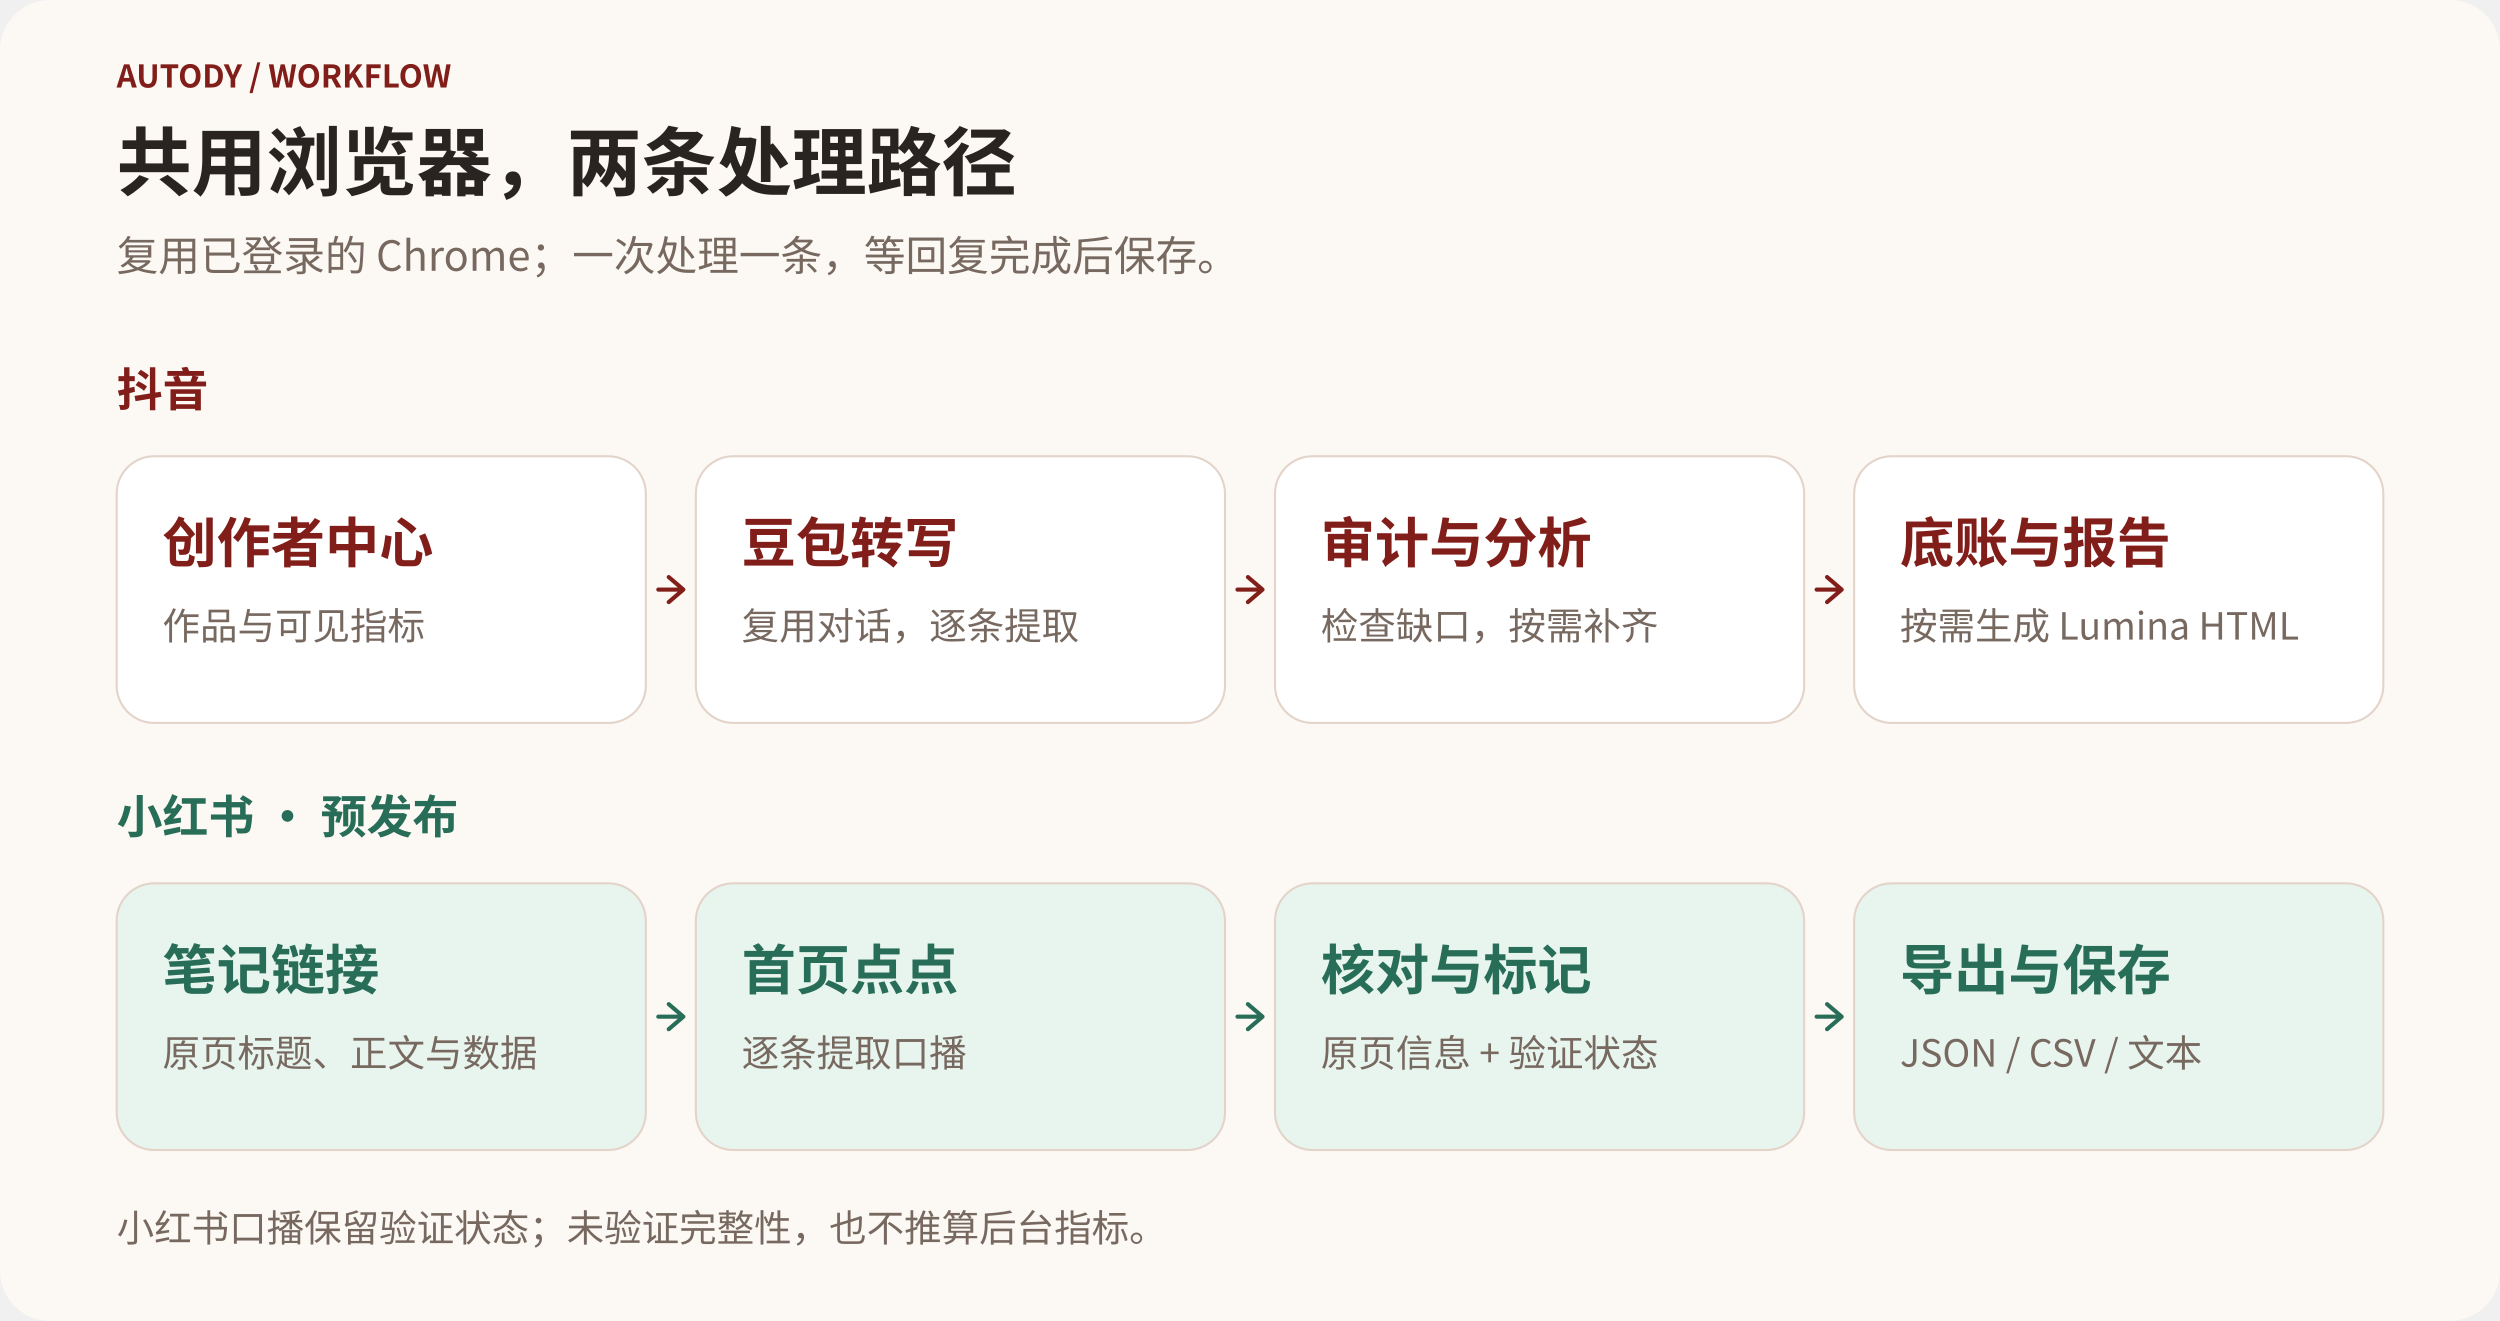
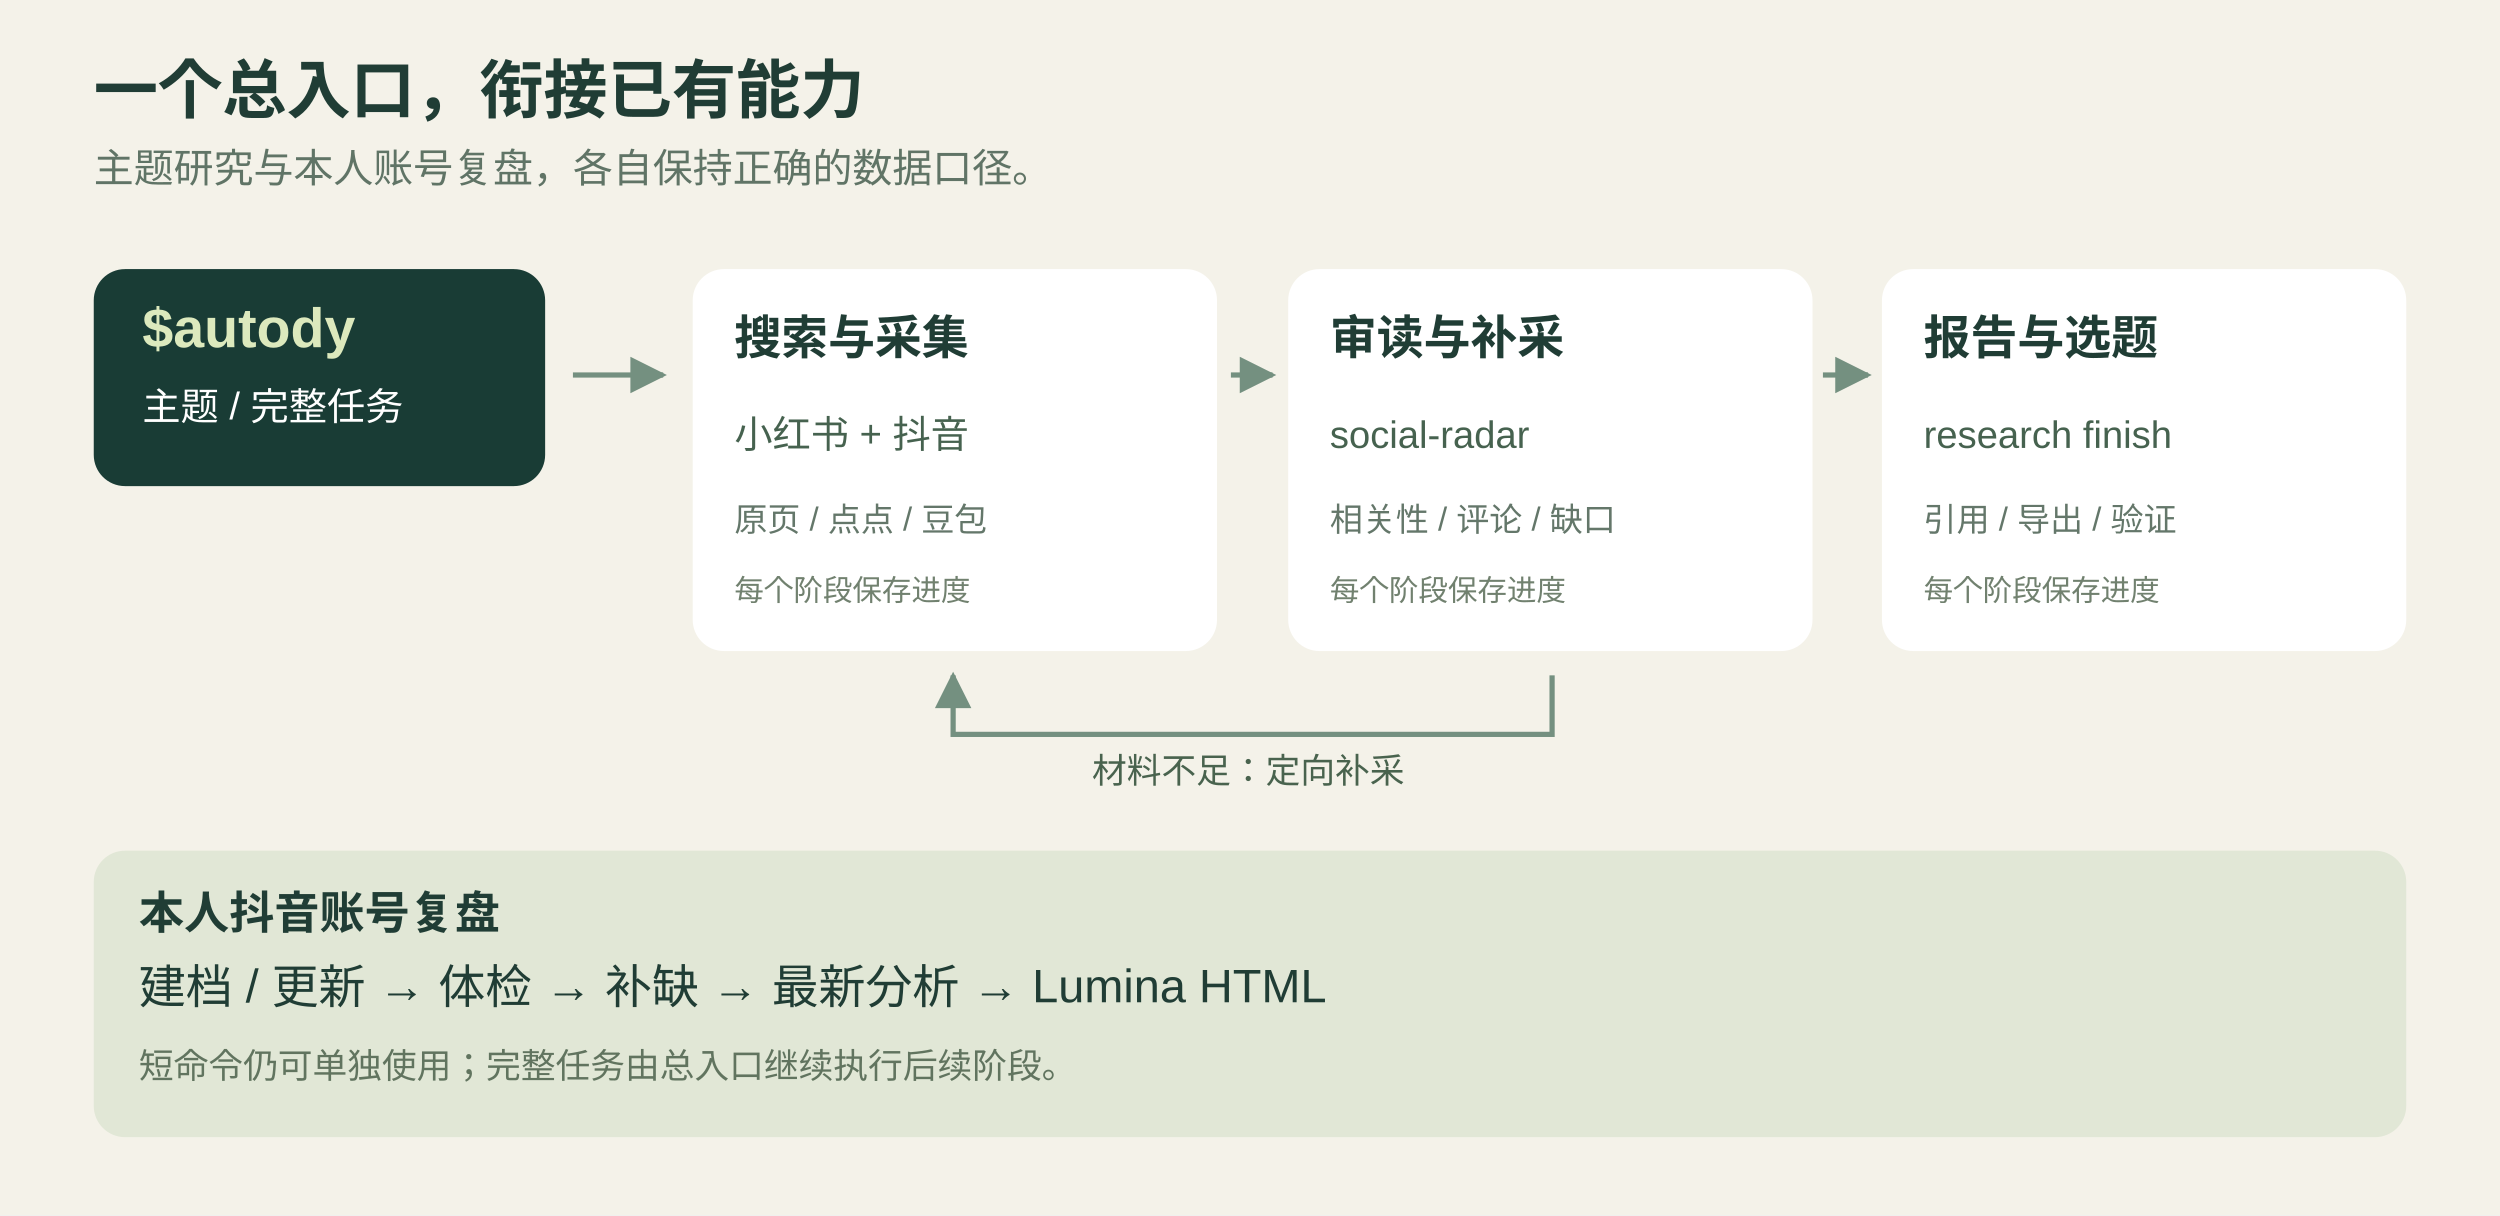
- <svg xmlns="http://www.w3.org/2000/svg" width="1200" height="634" viewBox="0 0 1200 634" role="img" aria-labelledby="title desc">
-   <rect width="1200" height="634" rx="24" fill="#fcf9f4" />
-   <text x="56" y="42" font-family="'Microsoft YaHei', 'PingFang SC', 'Noto Sans CJK SC', sans-serif" font-size="15" font-weight="600" fill="#821e1a">AUTODY / WORKFLOW</text>
-   <text x="56" y="91" font-family="'Microsoft YaHei', 'PingFang SC', 'Noto Sans CJK SC', sans-serif" font-size="36" font-weight="700" fill="#292421">共用浏览器，两条处理路径</text>
-   <text x="56" y="130" font-family="'Microsoft YaHei', 'PingFang SC', 'Noto Sans CJK SC', sans-serif" font-size="20" font-weight="400" fill="#776960">复用已登录的 Chrome；一次处理一条，等回复完成后保存。</text>
-   <text x="56" y="195" font-family="'Microsoft YaHei', 'PingFang SC', 'Noto Sans CJK SC', sans-serif" font-size="22" font-weight="700" fill="#821e1a">抖音</text>
-   <rect x="56" y="219" width="254" height="128" rx="18" fill="#ffffff" stroke="#e3d3c9" />
-   <text x="78" y="270" font-family="'Microsoft YaHei', 'PingFang SC', 'Noto Sans CJK SC', sans-serif" font-size="26" font-weight="700" fill="#821e1a">创作者中心</text>
-   <text x="78" y="307" font-family="'Microsoft YaHei', 'PingFang SC', 'Noto Sans CJK SC', sans-serif" font-size="18" font-weight="400" fill="#776960">作品与可见指标</text>
-   <path d="M316 283H328m-7-6 7 6-7 6" fill="none" stroke="#821e1a" stroke-width="2" stroke-linecap="round" stroke-linejoin="round" />
-   <rect x="334" y="219" width="254" height="128" rx="18" fill="#ffffff" stroke="#e3d3c9" />
-   <text x="356" y="270" font-family="'Microsoft YaHei', 'PingFang SC', 'Noto Sans CJK SC', sans-serif" font-size="26" font-weight="700" fill="#821e1a">豆包转写</text>
-   <text x="356" y="307" font-family="'Microsoft YaHei', 'PingFang SC', 'Noto Sans CJK SC', sans-serif" font-size="18" font-weight="400" fill="#776960">复用对话，逐条提取</text>
-   <path d="M594 283H606m-7-6 7 6-7 6" fill="none" stroke="#821e1a" stroke-width="2" stroke-linecap="round" stroke-linejoin="round" />
-   <rect x="612" y="219" width="254" height="128" rx="18" fill="#ffffff" stroke="#e3d3c9" />
-   <text x="634" y="270" font-family="'Microsoft YaHei', 'PingFang SC', 'Noto Sans CJK SC', sans-serif" font-size="26" font-weight="700" fill="#821e1a">审计与分析</text>
-   <text x="634" y="307" font-family="'Microsoft YaHei', 'PingFang SC', 'Noto Sans CJK SC', sans-serif" font-size="18" font-weight="400" fill="#776960">检查缺口，按需补齐</text>
-   <path d="M872 283H884m-7-6 7 6-7 6" fill="none" stroke="#821e1a" stroke-width="2" stroke-linecap="round" stroke-linejoin="round" />
-   <rect x="890" y="219" width="254" height="128" rx="18" fill="#ffffff" stroke="#e3d3c9" />
-   <text x="912" y="270" font-family="'Microsoft YaHei', 'PingFang SC', 'Noto Sans CJK SC', sans-serif" font-size="26" font-weight="700" fill="#821e1a">底账与报告</text>
-   <text x="912" y="307" font-family="'Microsoft YaHei', 'PingFang SC', 'Noto Sans CJK SC', sans-serif" font-size="18" font-weight="400" fill="#776960">按需生成 Lumina HTML</text>
-   <text x="56" y="400" font-family="'Microsoft YaHei', 'PingFang SC', 'Noto Sans CJK SC', sans-serif" font-size="22" font-weight="700" fill="#286d58">小红书 · 预发布</text>
-   <rect x="56" y="424" width="254" height="128" rx="18" fill="#e8f5ee" stroke="#e3d3c9" />
-   <text x="78" y="475" font-family="'Microsoft YaHei', 'PingFang SC', 'Noto Sans CJK SC', sans-serif" font-size="26" font-weight="700" fill="#286d58">笔记链接</text>
-   <text x="78" y="512" font-family="'Microsoft YaHei', 'PingFang SC', 'Noto Sans CJK SC', sans-serif" font-size="18" font-weight="400" fill="#776960">原页标题、正文与数据</text>
-   <path d="M316 488H328m-7-6 7 6-7 6" fill="none" stroke="#286d58" stroke-width="2" stroke-linecap="round" stroke-linejoin="round" />
-   <rect x="334" y="424" width="254" height="128" rx="18" fill="#e8f5ee" stroke="#e3d3c9" />
-   <text x="356" y="475" font-family="'Microsoft YaHei', 'PingFang SC', 'Noto Sans CJK SC', sans-serif" font-size="26" font-weight="700" fill="#286d58">首页点点</text>
-   <text x="356" y="512" font-family="'Microsoft YaHei', 'PingFang SC', 'Noto Sans CJK SC', sans-serif" font-size="18" font-weight="400" fill="#776960">逐条提取口播</text>
-   <path d="M594 488H606m-7-6 7 6-7 6" fill="none" stroke="#286d58" stroke-width="2" stroke-linecap="round" stroke-linejoin="round" />
-   <rect x="612" y="424" width="254" height="128" rx="18" fill="#e8f5ee" stroke="#e3d3c9" />
-   <text x="634" y="475" font-family="'Microsoft YaHei', 'PingFang SC', 'Noto Sans CJK SC', sans-serif" font-size="26" font-weight="700" fill="#286d58">核对与标记</text>
-   <text x="634" y="512" font-family="'Microsoft YaHei', 'PingFang SC', 'Noto Sans CJK SC', sans-serif" font-size="18" font-weight="400" fill="#776960">原页信息 + 验证状态</text>
-   <path d="M872 488H884m-7-6 7 6-7 6" fill="none" stroke="#286d58" stroke-width="2" stroke-linecap="round" stroke-linejoin="round" />
-   <rect x="890" y="424" width="254" height="128" rx="18" fill="#e8f5ee" stroke="#e3d3c9" />
-   <text x="912" y="475" font-family="'Microsoft YaHei', 'PingFang SC', 'Noto Sans CJK SC', sans-serif" font-size="26" font-weight="700" fill="#286d58">导出与保存</text>
-   <text x="912" y="512" font-family="'Microsoft YaHei', 'PingFang SC', 'Noto Sans CJK SC', sans-serif" font-size="18" font-weight="400" fill="#776960">JSON / CSV / 文本</text>
-   <text x="56" y="596" font-family="'Microsoft YaHei', 'PingFang SC', 'Noto Sans CJK SC', sans-serif" font-size="18" font-weight="400" fill="#776960">小红书口播保留验证状态；未验证完整性，也不推算后台指标。</text>
+ <svg xmlns="http://www.w3.org/2000/svg" width="1440" height="700" viewBox="0 0 1440 700" role="img" aria-label="Autody Skills 自动编排流程">
+   <defs>
+     <marker id="a" viewBox="0 0 10 10" refX="9" refY="5" markerWidth="7" markerHeight="7" orient="auto">
+       <path d="M0 0L10 5L0 10z" fill="#749080" />
+     </marker>
+   </defs>
+   <rect width="1440" height="700" fill="#f4f2e9" />
+   <g font-family="'Microsoft YaHei','PingFang SC',Arial,sans-serif">
+     <text x="54" y="65" font-size="37" fill="#203d35" font-weight="700">一个总入口，衔接已有能力</text>
+     <text x="54" y="105" font-size="23" fill="#607466" font-weight="400">主题研究与本人账号复盘，各自保持正确的数据口径。</text>
+     <rect x="54" y="155" width="260" height="125" rx="18" fill="#193c35" />
+     <text x="82" y="200" font-size="32" fill="#dce9bd" font-weight="700">$autody</text>
+     <text x="82" y="242" font-size="22" fill="#fff" font-weight="400">主题 / 完整任务</text>
+     <path d="M330 216L382 216" stroke="#749080" stroke-width="3" marker-end="url(#a)" />
+     <rect x="399" y="155" width="302" height="220" rx="18" fill="#fff" />
+     <text x="423" y="204" font-size="27" fill="#203d35" font-weight="600">搜索与采集</text>
+     <text x="423" y="258" font-size="22" fill="#46624f" font-weight="400">小红书 + 抖音</text>
+     <text x="423" y="306" font-size="19" fill="#64776a" font-weight="400">原页 / 点点 / 豆包</text>
+     <text x="423" y="346" font-size="17" fill="#71816f" font-weight="400">每个阶段保存进度</text>
+     <rect x="742" y="155" width="302" height="220" rx="18" fill="#fff" />
+     <text x="766" y="204" font-size="27" fill="#203d35" font-weight="600">审读与补采</text>
+     <text x="766" y="258" font-size="22" fill="#46624f" font-weight="400">social-radar</text>
+     <text x="766" y="306" font-size="19" fill="#64776a" font-weight="400">相关性 / 评论 / 缺口</text>
+     <text x="766" y="346" font-size="17" fill="#71816f" font-weight="400">每个阶段保存进度</text>
+     <rect x="1084" y="155" width="302" height="220" rx="18" fill="#fff" />
+     <text x="1108" y="204" font-size="27" fill="#203d35" font-weight="600">报告与选题</text>
+     <text x="1108" y="258" font-size="22" fill="#46624f" font-weight="400">research finish</text>
+     <text x="1108" y="306" font-size="19" fill="#64776a" font-weight="400">引用 / 导出 / 验证</text>
+     <text x="1108" y="346" font-size="17" fill="#71816f" font-weight="400">每个阶段保存进度</text>
+     <path d="M709 216L733 216" stroke="#749080" stroke-width="3" marker-end="url(#a)" />
+     <path d="M1050 216L1076 216" stroke="#749080" stroke-width="3" marker-end="url(#a)" />
+     <path d="M894 389V423H549V389" fill="none" stroke="#749080" stroke-width="3" marker-end="url(#a)" />
+     <text x="629" y="451" font-size="20" fill="#49634e" font-weight="400">材料不足：定向补采</text>
+     <rect x="54" y="490" width="1332" height="165" rx="18" fill="#e1e7d6" />
+     <text x="80" y="535" font-size="26" fill="#203d35" font-weight="600">本人抖音账号复盘</text>
+     <text x="80" y="578" font-size="27" fill="#203d35" font-weight="400">建档 / 更新 → 体检 → 补缺 → 最新分析 → Lumina HTML</text>
+     <text x="80" y="621" font-size="20" fill="#61745f" font-weight="400">短命令仍可单独使用；完整任务由总入口继续执行后续阶段。</text>
+   </g>
</svg>
